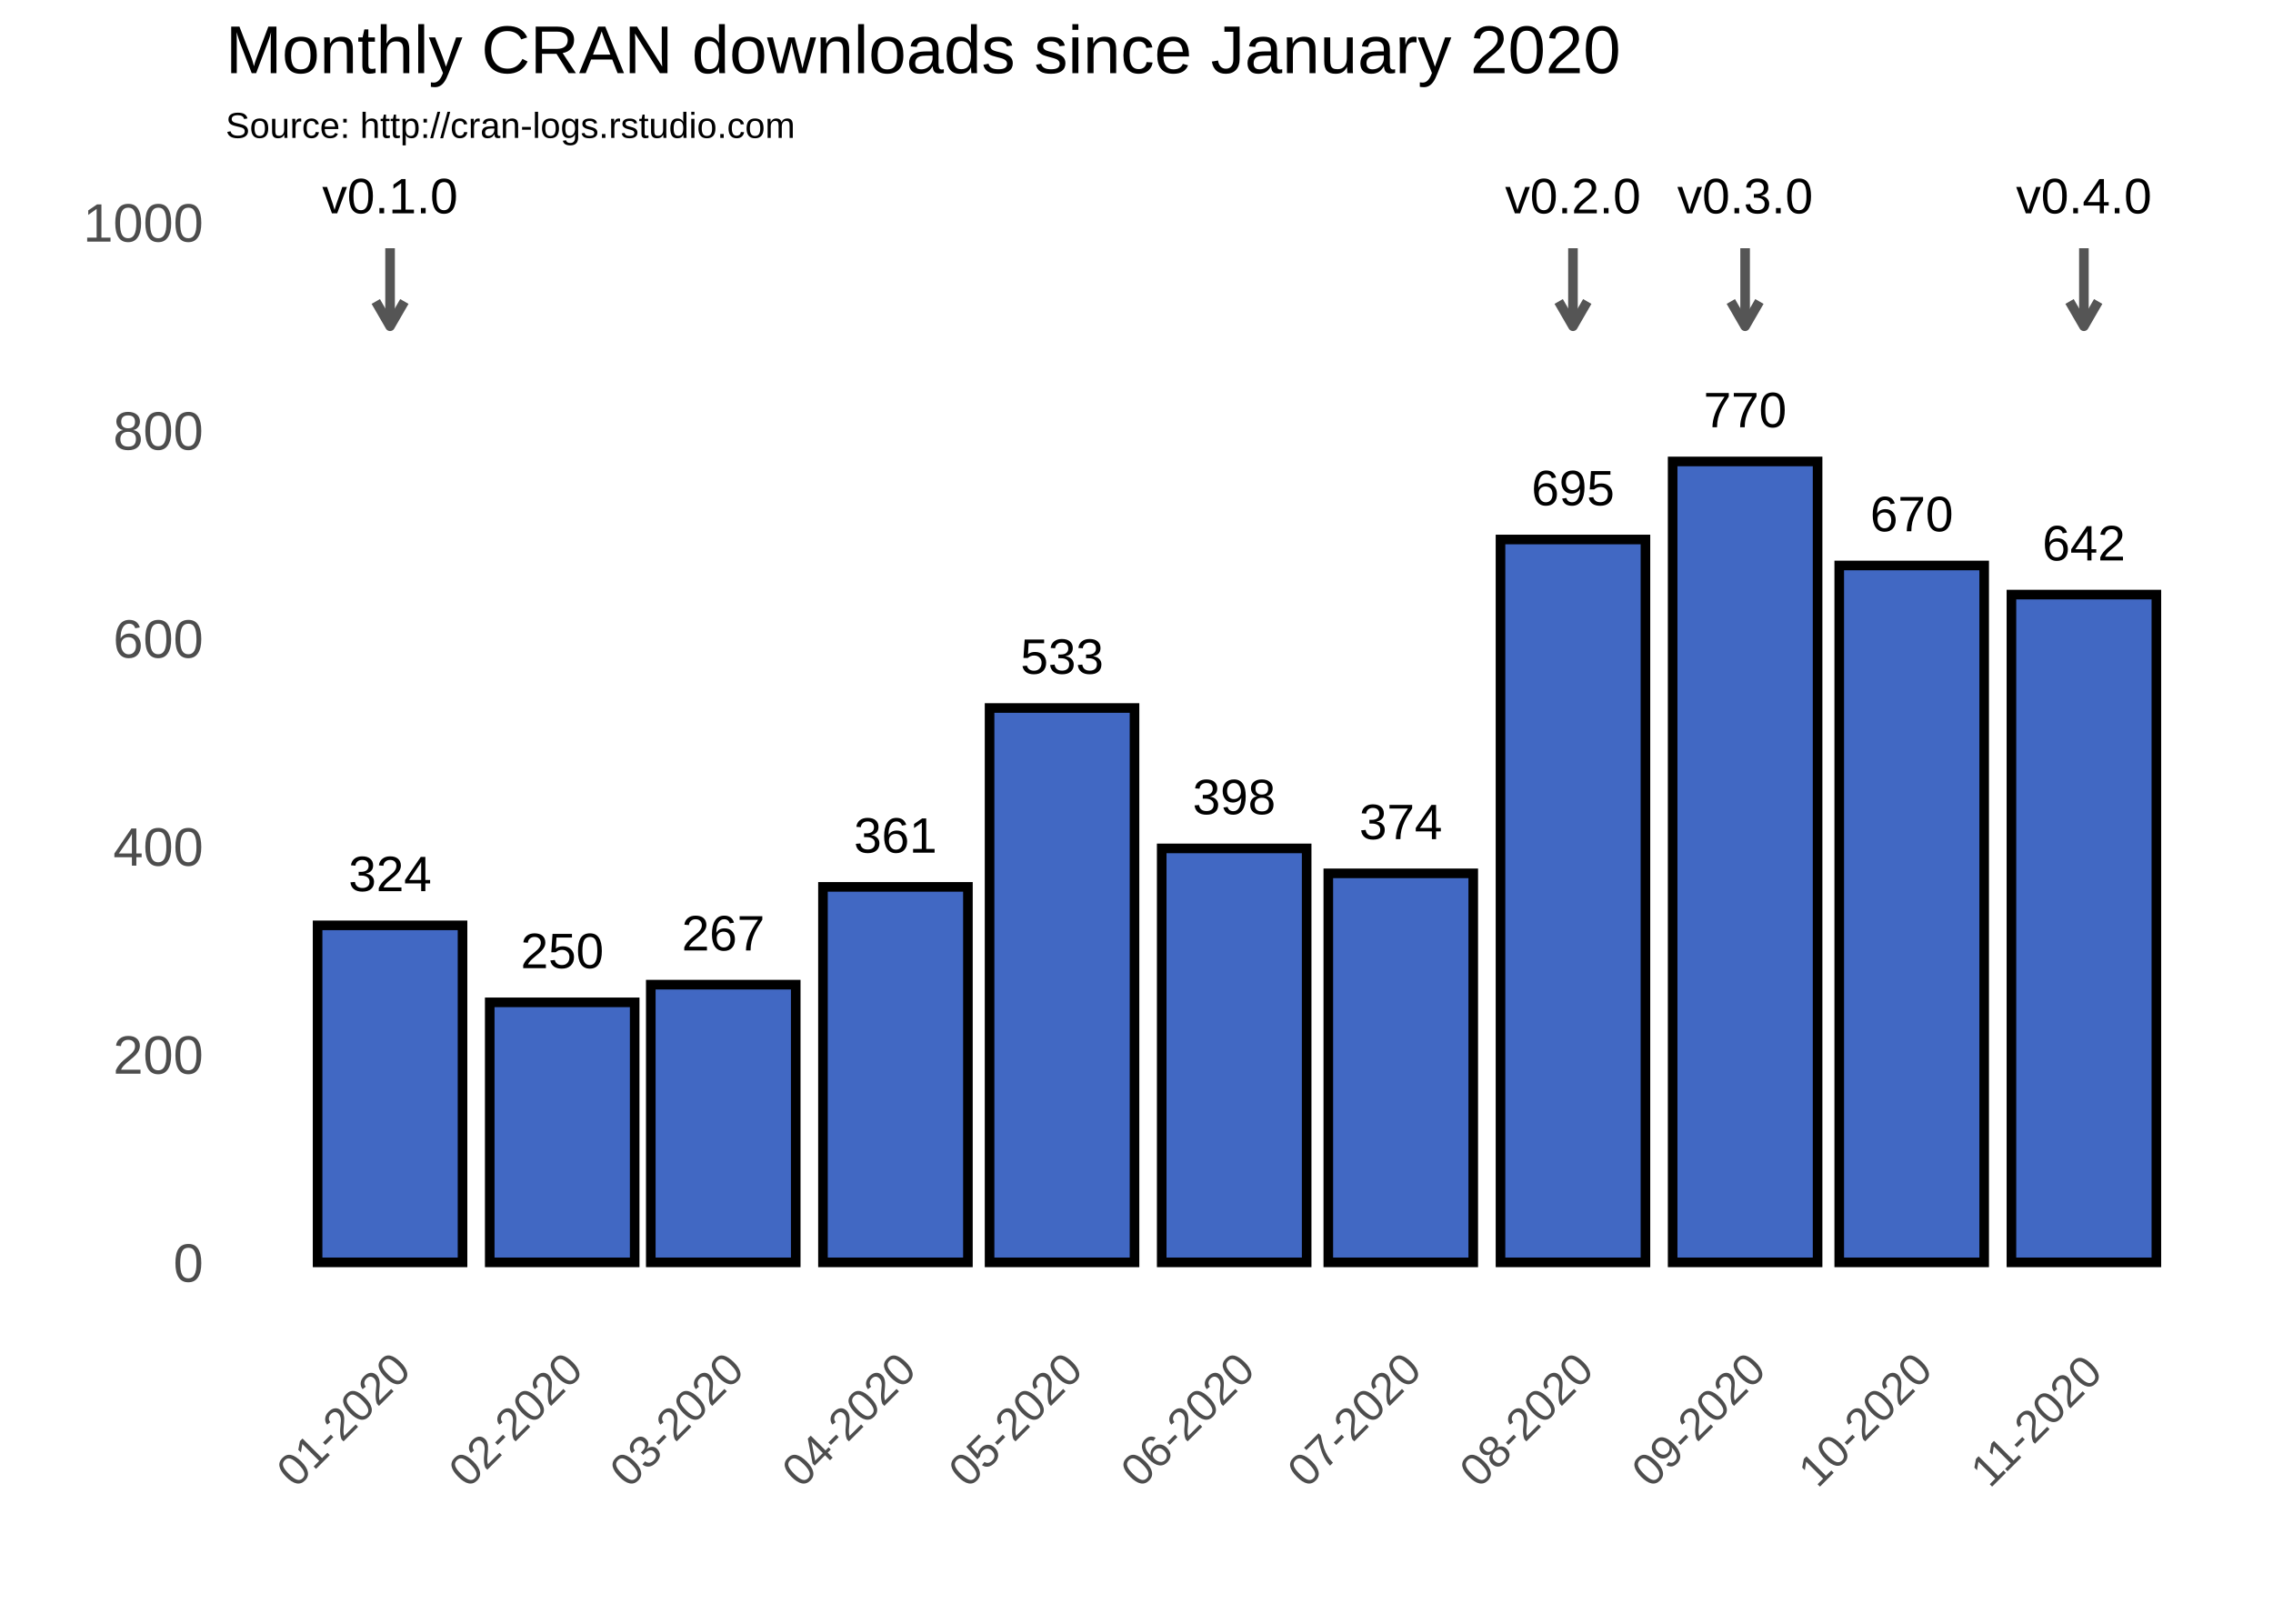
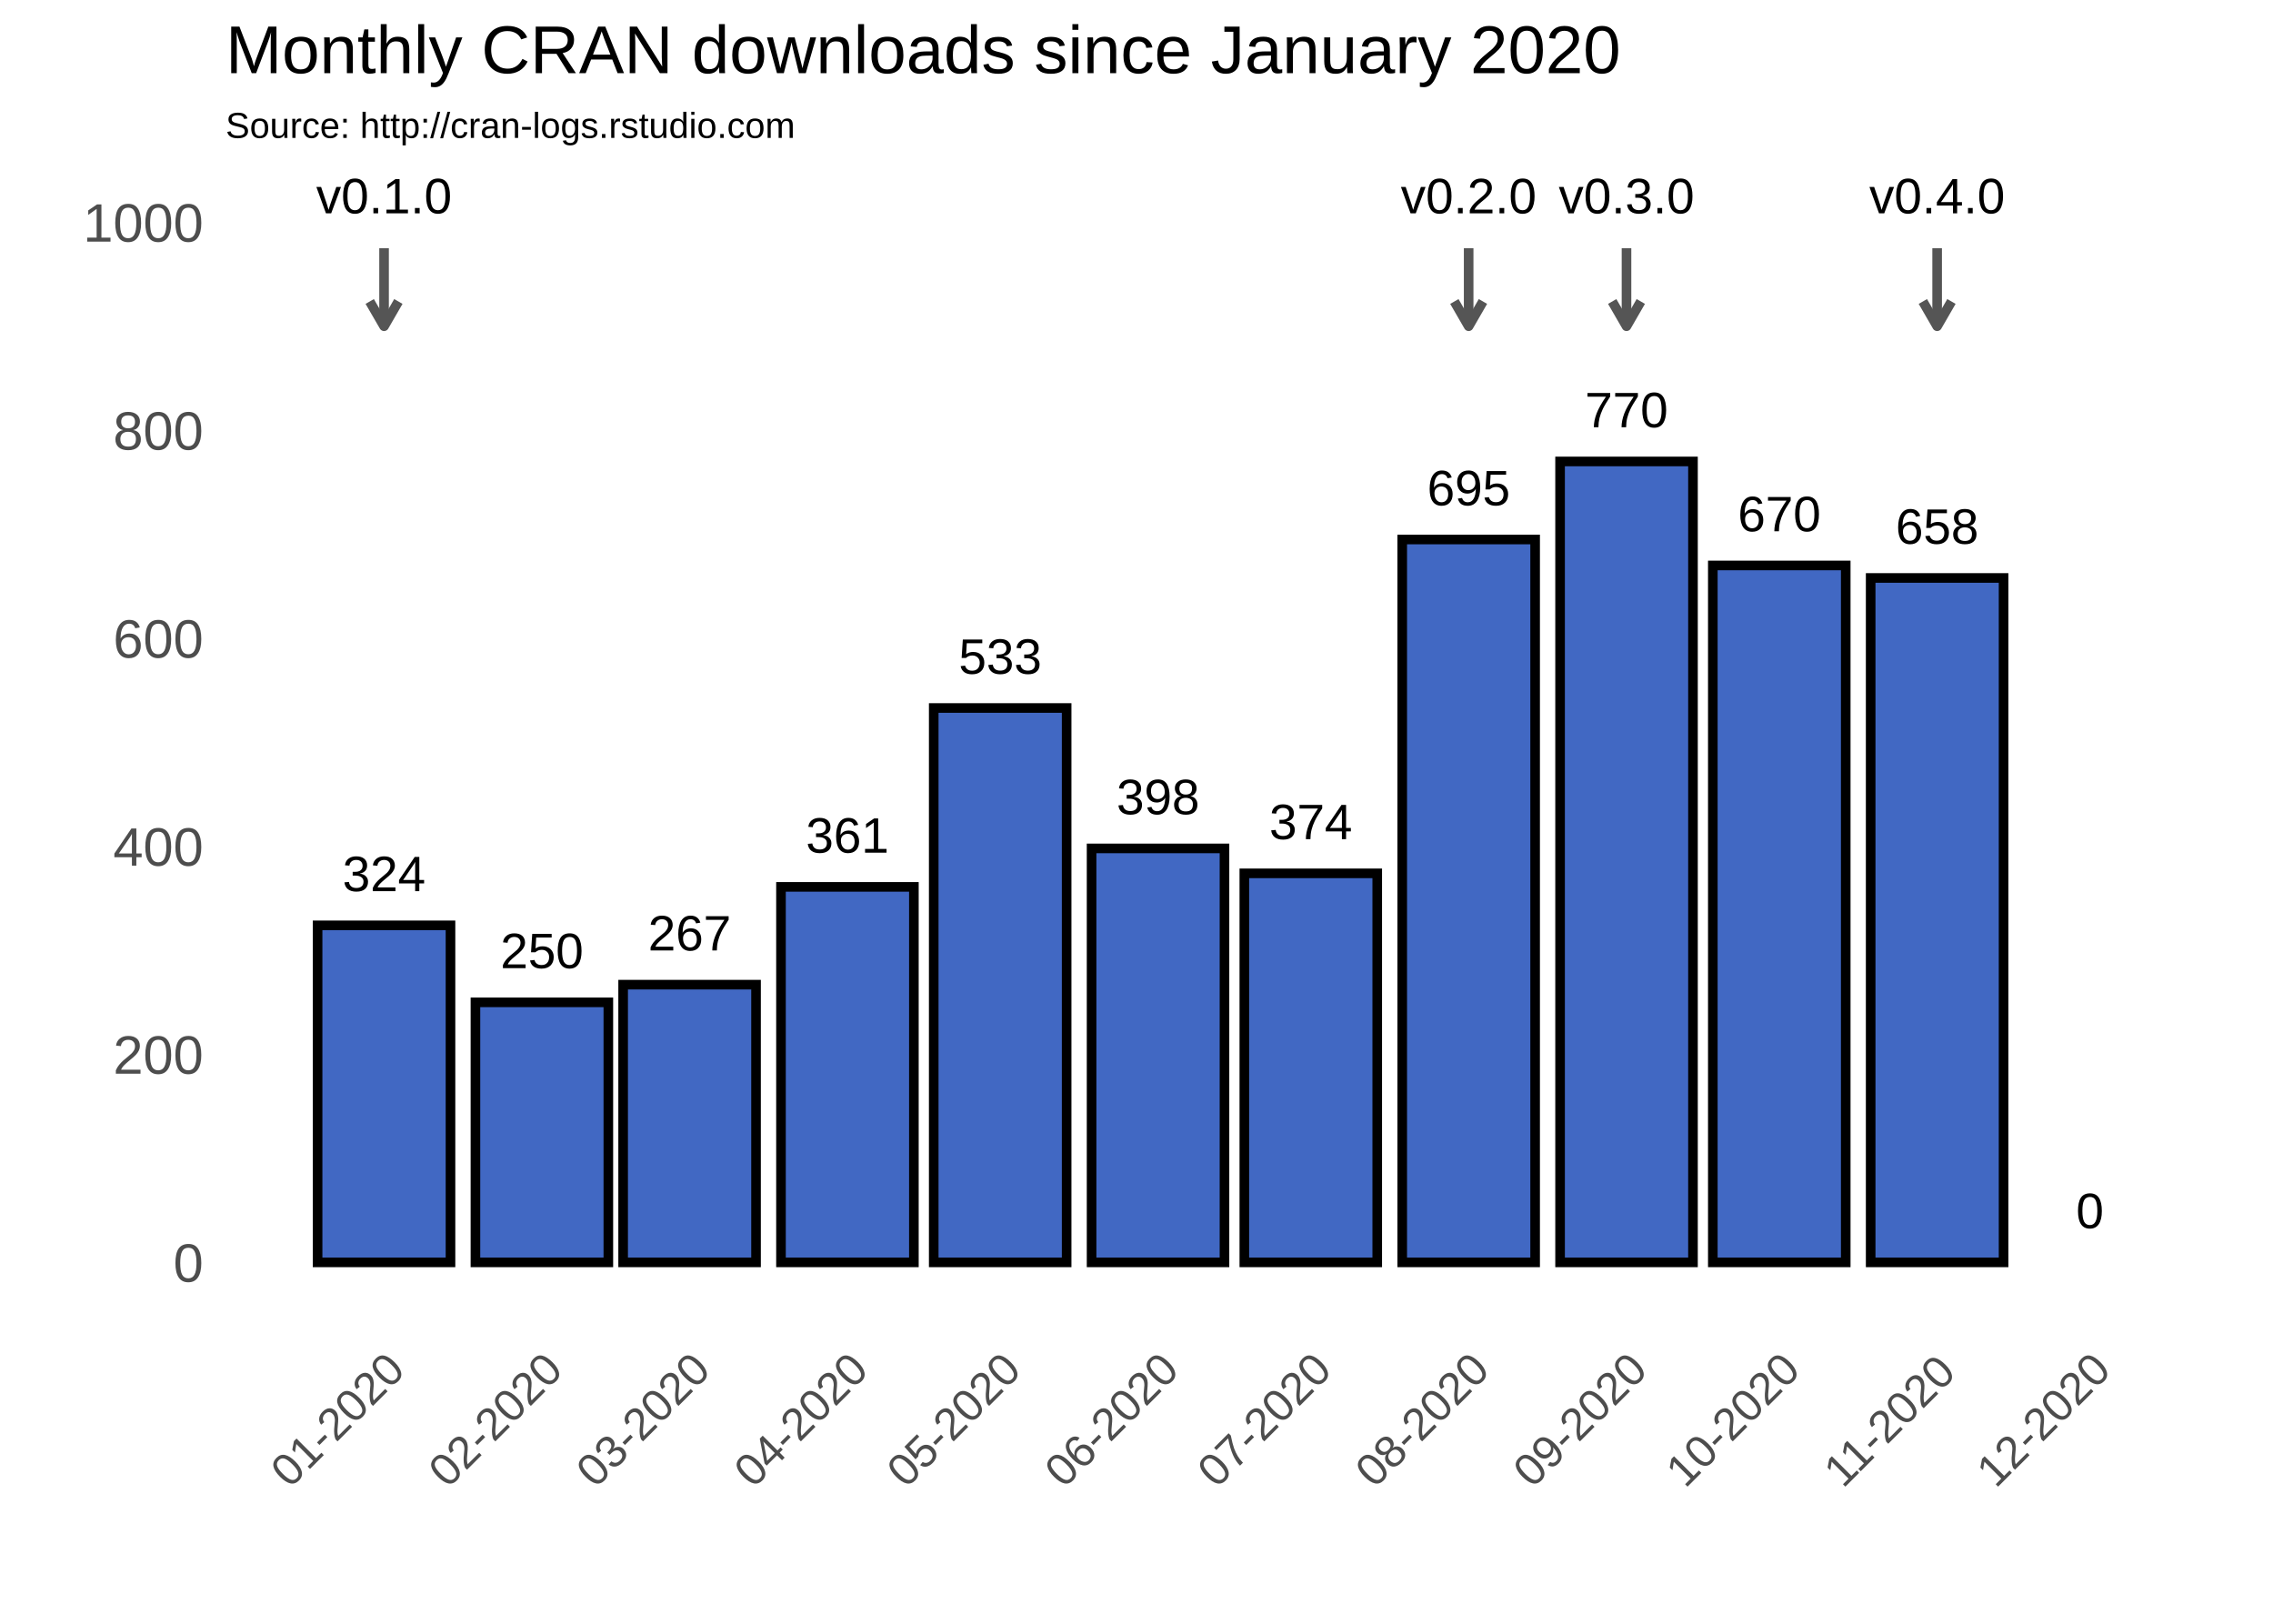
<svg xmlns="http://www.w3.org/2000/svg" viewBox="0 0 504.00 360.00">
  <defs>
    <style type="text/css">
    line, polyline, polygon, path, rect, circle {
      fill: none;
      stroke: #000000;
      stroke-linecap: round;
      stroke-linejoin: round;
      stroke-miterlimit: 10.00;
    }
  </style>
  </defs>
  <rect width="100%" height="100%" style="stroke: none; fill: #FFFFFF;" />
  <rect x="0.00" y="0" width="504.00" height="360.00" style="stroke-width: 1.07; stroke: #FFFFFF; fill: #FFFFFF;" />
  <defs>
    <clipPath id="cpNTAuMDN8NDk4LjUyfDI5MS40MXwzNy43NA==">
      <rect x="50.03" y="37.74" width="448.49" height="253.67" />
    </clipPath>
  </defs>
  <polyline points="50.03,256.82 498.52,256.82 " style="stroke-width: 0.53; stroke: #FFFFFF; stroke-linecap: butt;" clip-path="url(#cpNTAuMDN8NDk4LjUyfDI5MS40MXwzNy43NA==)" />
  <polyline points="50.03,210.70 498.52,210.70 " style="stroke-width: 0.53; stroke: #FFFFFF; stroke-linecap: butt;" clip-path="url(#cpNTAuMDN8NDk4LjUyfDI5MS40MXwzNy43NA==)" />
  <polyline points="50.03,164.58 498.52,164.58 " style="stroke-width: 0.53; stroke: #FFFFFF; stroke-linecap: butt;" clip-path="url(#cpNTAuMDN8NDk4LjUyfDI5MS40MXwzNy43NA==)" />
  <polyline points="50.03,118.45 498.52,118.45 " style="stroke-width: 0.53; stroke: #FFFFFF; stroke-linecap: butt;" clip-path="url(#cpNTAuMDN8NDk4LjUyfDI5MS40MXwzNy43NA==)" />
  <polyline points="50.03,72.33 498.52,72.33 " style="stroke-width: 0.53; stroke: #FFFFFF; stroke-linecap: butt;" clip-path="url(#cpNTAuMDN8NDk4LjUyfDI5MS40MXwzNy43NA==)" />
-   <polyline points="67.40,291.41 67.40,37.74 " style="stroke-width: 0.53; stroke: #FFFFFF; stroke-linecap: butt;" clip-path="url(#cpNTAuMDN8NDk4LjUyfDI5MS40MXwzNy43NA==)" />
-   <polyline points="105.58,291.41 105.58,37.74 " style="stroke-width: 0.53; stroke: #FFFFFF; stroke-linecap: butt;" clip-path="url(#cpNTAuMDN8NDk4LjUyfDI5MS40MXwzNy43NA==)" />
-   <polyline points="142.52,291.41 142.52,37.74 " style="stroke-width: 0.53; stroke: #FFFFFF; stroke-linecap: butt;" clip-path="url(#cpNTAuMDN8NDk4LjUyfDI5MS40MXwzNy43NA==)" />
-   <polyline points="179.46,291.41 179.46,37.74 " style="stroke-width: 0.53; stroke: #FFFFFF; stroke-linecap: butt;" clip-path="url(#cpNTAuMDN8NDk4LjUyfDI5MS40MXwzNy43NA==)" />
-   <polyline points="217.02,291.41 217.02,37.74 " style="stroke-width: 0.53; stroke: #FFFFFF; stroke-linecap: butt;" clip-path="url(#cpNTAuMDN8NDk4LjUyfDI5MS40MXwzNy43NA==)" />
-   <polyline points="254.58,291.41 254.58,37.74 " style="stroke-width: 0.53; stroke: #FFFFFF; stroke-linecap: butt;" clip-path="url(#cpNTAuMDN8NDk4LjUyfDI5MS40MXwzNy43NA==)" />
-   <polyline points="292.13,291.41 292.13,37.74 " style="stroke-width: 0.53; stroke: #FFFFFF; stroke-linecap: butt;" clip-path="url(#cpNTAuMDN8NDk4LjUyfDI5MS40MXwzNy43NA==)" />
-   <polyline points="329.69,291.41 329.69,37.74 " style="stroke-width: 0.53; stroke: #FFFFFF; stroke-linecap: butt;" clip-path="url(#cpNTAuMDN8NDk4LjUyfDI5MS40MXwzNy43NA==)" />
-   <polyline points="367.86,291.41 367.86,37.74 " style="stroke-width: 0.53; stroke: #FFFFFF; stroke-linecap: butt;" clip-path="url(#cpNTAuMDN8NDk4LjUyfDI5MS40MXwzNy43NA==)" />
-   <polyline points="405.42,291.41 405.42,37.74 " style="stroke-width: 0.53; stroke: #FFFFFF; stroke-linecap: butt;" clip-path="url(#cpNTAuMDN8NDk4LjUyfDI5MS40MXwzNy43NA==)" />
-   <polyline points="442.98,291.41 442.98,37.74 " style="stroke-width: 0.53; stroke: #FFFFFF; stroke-linecap: butt;" clip-path="url(#cpNTAuMDN8NDk4LjUyfDI5MS40MXwzNy43NA==)" />
-   <polyline points="481.15,291.41 481.15,37.74 " style="stroke-width: 0.53; stroke: #FFFFFF; stroke-linecap: butt;" clip-path="url(#cpNTAuMDN8NDk4LjUyfDI5MS40MXwzNy43NA==)" />
+   <polyline points="50.15,291.41 50.15,37.74 " style="stroke-width: 0.53; stroke: #FFFFFF; stroke-linecap: butt;" clip-path="url(#cpNTAuMDN8NDk4LjUyfDI5MS40MXwzNy43NA==)" />
+   <polyline points="67.65,291.41 67.65,37.74 " style="stroke-width: 0.53; stroke: #FFFFFF; stroke-linecap: butt;" clip-path="url(#cpNTAuMDN8NDk4LjUyfDI5MS40MXwzNy43NA==)" />
+   <polyline points="102.66,291.41 102.66,37.74 " style="stroke-width: 0.53; stroke: #FFFFFF; stroke-linecap: butt;" clip-path="url(#cpNTAuMDN8NDk4LjUyfDI5MS40MXwzNy43NA==)" />
+   <polyline points="136.53,291.41 136.53,37.74 " style="stroke-width: 0.53; stroke: #FFFFFF; stroke-linecap: butt;" clip-path="url(#cpNTAuMDN8NDk4LjUyfDI5MS40MXwzNy43NA==)" />
+   <polyline points="170.40,291.41 170.40,37.74 " style="stroke-width: 0.53; stroke: #FFFFFF; stroke-linecap: butt;" clip-path="url(#cpNTAuMDN8NDk4LjUyfDI5MS40MXwzNy43NA==)" />
+   <polyline points="204.84,291.41 204.84,37.74 " style="stroke-width: 0.53; stroke: #FFFFFF; stroke-linecap: butt;" clip-path="url(#cpNTAuMDN8NDk4LjUyfDI5MS40MXwzNy43NA==)" />
+   <polyline points="239.28,291.41 239.28,37.74 " style="stroke-width: 0.53; stroke: #FFFFFF; stroke-linecap: butt;" clip-path="url(#cpNTAuMDN8NDk4LjUyfDI5MS40MXwzNy43NA==)" />
+   <polyline points="273.71,291.41 273.71,37.74 " style="stroke-width: 0.53; stroke: #FFFFFF; stroke-linecap: butt;" clip-path="url(#cpNTAuMDN8NDk4LjUyfDI5MS40MXwzNy43NA==)" />
+   <polyline points="308.15,291.41 308.15,37.74 " style="stroke-width: 0.53; stroke: #FFFFFF; stroke-linecap: butt;" clip-path="url(#cpNTAuMDN8NDk4LjUyfDI5MS40MXwzNy43NA==)" />
+   <polyline points="343.15,291.41 343.15,37.74 " style="stroke-width: 0.53; stroke: #FFFFFF; stroke-linecap: butt;" clip-path="url(#cpNTAuMDN8NDk4LjUyfDI5MS40MXwzNy43NA==)" />
+   <polyline points="377.59,291.41 377.59,37.74 " style="stroke-width: 0.53; stroke: #FFFFFF; stroke-linecap: butt;" clip-path="url(#cpNTAuMDN8NDk4LjUyfDI5MS40MXwzNy43NA==)" />
+   <polyline points="412.03,291.41 412.03,37.74 " style="stroke-width: 0.53; stroke: #FFFFFF; stroke-linecap: butt;" clip-path="url(#cpNTAuMDN8NDk4LjUyfDI5MS40MXwzNy43NA==)" />
+   <polyline points="446.46,291.41 446.46,37.74 " style="stroke-width: 0.53; stroke: #FFFFFF; stroke-linecap: butt;" clip-path="url(#cpNTAuMDN8NDk4LjUyfDI5MS40MXwzNy43NA==)" />
+   <polyline points="480.90,291.41 480.90,37.74 " style="stroke-width: 0.53; stroke: #FFFFFF; stroke-linecap: butt;" clip-path="url(#cpNTAuMDN8NDk4LjUyfDI5MS40MXwzNy43NA==)" />
+   <polyline points="498.40,291.41 498.40,37.74 " style="stroke-width: 0.53; stroke: #FFFFFF; stroke-linecap: butt;" clip-path="url(#cpNTAuMDN8NDk4LjUyfDI5MS40MXwzNy43NA==)" />
  <polyline points="50.03,279.88 498.52,279.88 " style="stroke-width: 1.07; stroke: #FFFFFF; stroke-linecap: butt;" clip-path="url(#cpNTAuMDN8NDk4LjUyfDI5MS40MXwzNy43NA==)" />
  <polyline points="50.03,233.76 498.52,233.76 " style="stroke-width: 1.07; stroke: #FFFFFF; stroke-linecap: butt;" clip-path="url(#cpNTAuMDN8NDk4LjUyfDI5MS40MXwzNy43NA==)" />
  <polyline points="50.03,187.64 498.52,187.64 " style="stroke-width: 1.07; stroke: #FFFFFF; stroke-linecap: butt;" clip-path="url(#cpNTAuMDN8NDk4LjUyfDI5MS40MXwzNy43NA==)" />
  <polyline points="50.03,141.51 498.52,141.51 " style="stroke-width: 1.07; stroke: #FFFFFF; stroke-linecap: butt;" clip-path="url(#cpNTAuMDN8NDk4LjUyfDI5MS40MXwzNy43NA==)" />
  <polyline points="50.03,95.39 498.52,95.39 " style="stroke-width: 1.07; stroke: #FFFFFF; stroke-linecap: butt;" clip-path="url(#cpNTAuMDN8NDk4LjUyfDI5MS40MXwzNy43NA==)" />
  <polyline points="50.03,49.27 498.52,49.27 " style="stroke-width: 1.07; stroke: #FFFFFF; stroke-linecap: butt;" clip-path="url(#cpNTAuMDN8NDk4LjUyfDI5MS40MXwzNy43NA==)" />
-   <polyline points="86.49,291.41 86.49,37.74 " style="stroke-width: 1.07; stroke: #FFFFFF; stroke-linecap: butt;" clip-path="url(#cpNTAuMDN8NDk4LjUyfDI5MS40MXwzNy43NA==)" />
-   <polyline points="124.66,291.41 124.66,37.74 " style="stroke-width: 1.07; stroke: #FFFFFF; stroke-linecap: butt;" clip-path="url(#cpNTAuMDN8NDk4LjUyfDI5MS40MXwzNy43NA==)" />
-   <polyline points="160.37,291.41 160.37,37.74 " style="stroke-width: 1.07; stroke: #FFFFFF; stroke-linecap: butt;" clip-path="url(#cpNTAuMDN8NDk4LjUyfDI5MS40MXwzNy43NA==)" />
-   <polyline points="198.55,291.41 198.55,37.74 " style="stroke-width: 1.07; stroke: #FFFFFF; stroke-linecap: butt;" clip-path="url(#cpNTAuMDN8NDk4LjUyfDI5MS40MXwzNy43NA==)" />
-   <polyline points="235.49,291.41 235.49,37.74 " style="stroke-width: 1.07; stroke: #FFFFFF; stroke-linecap: butt;" clip-path="url(#cpNTAuMDN8NDk4LjUyfDI5MS40MXwzNy43NA==)" />
-   <polyline points="273.66,291.41 273.66,37.74 " style="stroke-width: 1.07; stroke: #FFFFFF; stroke-linecap: butt;" clip-path="url(#cpNTAuMDN8NDk4LjUyfDI5MS40MXwzNy43NA==)" />
-   <polyline points="310.60,291.41 310.60,37.74 " style="stroke-width: 1.07; stroke: #FFFFFF; stroke-linecap: butt;" clip-path="url(#cpNTAuMDN8NDk4LjUyfDI5MS40MXwzNy43NA==)" />
-   <polyline points="348.78,291.41 348.78,37.74 " style="stroke-width: 1.07; stroke: #FFFFFF; stroke-linecap: butt;" clip-path="url(#cpNTAuMDN8NDk4LjUyfDI5MS40MXwzNy43NA==)" />
-   <polyline points="386.95,291.41 386.95,37.74 " style="stroke-width: 1.07; stroke: #FFFFFF; stroke-linecap: butt;" clip-path="url(#cpNTAuMDN8NDk4LjUyfDI5MS40MXwzNy43NA==)" />
-   <polyline points="423.89,291.41 423.89,37.74 " style="stroke-width: 1.07; stroke: #FFFFFF; stroke-linecap: butt;" clip-path="url(#cpNTAuMDN8NDk4LjUyfDI5MS40MXwzNy43NA==)" />
-   <polyline points="462.07,291.41 462.07,37.74 " style="stroke-width: 1.07; stroke: #FFFFFF; stroke-linecap: butt;" clip-path="url(#cpNTAuMDN8NDk4LjUyfDI5MS40MXwzNy43NA==)" />
-   <rect x="70.42" y="205.16" width="32.14" height="74.72" style="stroke-width: 2.13; stroke-linecap: square; stroke-linejoin: miter; fill: #4168C3;" clip-path="url(#cpNTAuMDN8NDk4LjUyfDI5MS40MXwzNy43NA==)" />
-   <rect x="108.59" y="222.23" width="32.14" height="57.65" style="stroke-width: 2.13; stroke-linecap: square; stroke-linejoin: miter; fill: #4168C3;" clip-path="url(#cpNTAuMDN8NDk4LjUyfDI5MS40MXwzNy43NA==)" />
-   <rect x="144.30" y="218.31" width="32.14" height="61.57" style="stroke-width: 2.13; stroke-linecap: square; stroke-linejoin: miter; fill: #4168C3;" clip-path="url(#cpNTAuMDN8NDk4LjUyfDI5MS40MXwzNy43NA==)" />
-   <rect x="182.48" y="196.63" width="32.14" height="83.25" style="stroke-width: 2.13; stroke-linecap: square; stroke-linejoin: miter; fill: #4168C3;" clip-path="url(#cpNTAuMDN8NDk4LjUyfDI5MS40MXwzNy43NA==)" />
-   <rect x="219.42" y="156.97" width="32.14" height="122.91" style="stroke-width: 2.13; stroke-linecap: square; stroke-linejoin: miter; fill: #4168C3;" clip-path="url(#cpNTAuMDN8NDk4LjUyfDI5MS40MXwzNy43NA==)" />
-   <rect x="257.59" y="188.10" width="32.14" height="91.78" style="stroke-width: 2.13; stroke-linecap: square; stroke-linejoin: miter; fill: #4168C3;" clip-path="url(#cpNTAuMDN8NDk4LjUyfDI5MS40MXwzNy43NA==)" />
-   <rect x="294.53" y="193.63" width="32.14" height="86.25" style="stroke-width: 2.13; stroke-linecap: square; stroke-linejoin: miter; fill: #4168C3;" clip-path="url(#cpNTAuMDN8NDk4LjUyfDI5MS40MXwzNy43NA==)" />
-   <rect x="332.71" y="119.61" width="32.14" height="160.27" style="stroke-width: 2.13; stroke-linecap: square; stroke-linejoin: miter; fill: #4168C3;" clip-path="url(#cpNTAuMDN8NDk4LjUyfDI5MS40MXwzNy43NA==)" />
-   <rect x="370.88" y="102.31" width="32.14" height="177.57" style="stroke-width: 2.13; stroke-linecap: square; stroke-linejoin: miter; fill: #4168C3;" clip-path="url(#cpNTAuMDN8NDk4LjUyfDI5MS40MXwzNy43NA==)" />
-   <rect x="407.82" y="125.37" width="32.14" height="154.51" style="stroke-width: 2.13; stroke-linecap: square; stroke-linejoin: miter; fill: #4168C3;" clip-path="url(#cpNTAuMDN8NDk4LjUyfDI5MS40MXwzNy43NA==)" />
-   <rect x="446.00" y="131.83" width="32.14" height="148.05" style="stroke-width: 2.13; stroke-linecap: square; stroke-linejoin: miter; fill: #4168C3;" clip-path="url(#cpNTAuMDN8NDk4LjUyfDI5MS40MXwzNy43NA==)" />
+   <polyline points="85.16,291.41 85.16,37.74 " style="stroke-width: 1.07; stroke: #FFFFFF; stroke-linecap: butt;" clip-path="url(#cpNTAuMDN8NDk4LjUyfDI5MS40MXwzNy43NA==)" />
+   <polyline points="120.16,291.41 120.16,37.74 " style="stroke-width: 1.07; stroke: #FFFFFF; stroke-linecap: butt;" clip-path="url(#cpNTAuMDN8NDk4LjUyfDI5MS40MXwzNy43NA==)" />
+   <polyline points="152.90,291.41 152.90,37.74 " style="stroke-width: 1.07; stroke: #FFFFFF; stroke-linecap: butt;" clip-path="url(#cpNTAuMDN8NDk4LjUyfDI5MS40MXwzNy43NA==)" />
+   <polyline points="187.90,291.41 187.90,37.74 " style="stroke-width: 1.07; stroke: #FFFFFF; stroke-linecap: butt;" clip-path="url(#cpNTAuMDN8NDk4LjUyfDI5MS40MXwzNy43NA==)" />
+   <polyline points="221.78,291.41 221.78,37.74 " style="stroke-width: 1.07; stroke: #FFFFFF; stroke-linecap: butt;" clip-path="url(#cpNTAuMDN8NDk4LjUyfDI5MS40MXwzNy43NA==)" />
+   <polyline points="256.78,291.41 256.78,37.74 " style="stroke-width: 1.07; stroke: #FFFFFF; stroke-linecap: butt;" clip-path="url(#cpNTAuMDN8NDk4LjUyfDI5MS40MXwzNy43NA==)" />
+   <polyline points="290.65,291.41 290.65,37.74 " style="stroke-width: 1.07; stroke: #FFFFFF; stroke-linecap: butt;" clip-path="url(#cpNTAuMDN8NDk4LjUyfDI5MS40MXwzNy43NA==)" />
+   <polyline points="325.65,291.41 325.65,37.74 " style="stroke-width: 1.07; stroke: #FFFFFF; stroke-linecap: butt;" clip-path="url(#cpNTAuMDN8NDk4LjUyfDI5MS40MXwzNy43NA==)" />
+   <polyline points="360.65,291.41 360.65,37.74 " style="stroke-width: 1.07; stroke: #FFFFFF; stroke-linecap: butt;" clip-path="url(#cpNTAuMDN8NDk4LjUyfDI5MS40MXwzNy43NA==)" />
+   <polyline points="394.53,291.41 394.53,37.74 " style="stroke-width: 1.07; stroke: #FFFFFF; stroke-linecap: butt;" clip-path="url(#cpNTAuMDN8NDk4LjUyfDI5MS40MXwzNy43NA==)" />
+   <polyline points="429.53,291.41 429.53,37.74 " style="stroke-width: 1.07; stroke: #FFFFFF; stroke-linecap: butt;" clip-path="url(#cpNTAuMDN8NDk4LjUyfDI5MS40MXwzNy43NA==)" />
+   <polyline points="463.40,291.41 463.40,37.74 " style="stroke-width: 1.07; stroke: #FFFFFF; stroke-linecap: butt;" clip-path="url(#cpNTAuMDN8NDk4LjUyfDI5MS40MXwzNy43NA==)" />
+   <rect x="70.42" y="205.16" width="29.47" height="74.72" style="stroke-width: 2.13; stroke-linecap: square; stroke-linejoin: miter; fill: #4168C3;" clip-path="url(#cpNTAuMDN8NDk4LjUyfDI5MS40MXwzNy43NA==)" />
+   <rect x="105.42" y="222.23" width="29.47" height="57.65" style="stroke-width: 2.13; stroke-linecap: square; stroke-linejoin: miter; fill: #4168C3;" clip-path="url(#cpNTAuMDN8NDk4LjUyfDI5MS40MXwzNy43NA==)" />
+   <rect x="138.17" y="218.31" width="29.47" height="61.57" style="stroke-width: 2.13; stroke-linecap: square; stroke-linejoin: miter; fill: #4168C3;" clip-path="url(#cpNTAuMDN8NDk4LjUyfDI5MS40MXwzNy43NA==)" />
+   <rect x="173.17" y="196.63" width="29.47" height="83.25" style="stroke-width: 2.13; stroke-linecap: square; stroke-linejoin: miter; fill: #4168C3;" clip-path="url(#cpNTAuMDN8NDk4LjUyfDI5MS40MXwzNy43NA==)" />
+   <rect x="207.04" y="156.97" width="29.47" height="122.91" style="stroke-width: 2.13; stroke-linecap: square; stroke-linejoin: miter; fill: #4168C3;" clip-path="url(#cpNTAuMDN8NDk4LjUyfDI5MS40MXwzNy43NA==)" />
+   <rect x="242.04" y="188.10" width="29.47" height="91.78" style="stroke-width: 2.13; stroke-linecap: square; stroke-linejoin: miter; fill: #4168C3;" clip-path="url(#cpNTAuMDN8NDk4LjUyfDI5MS40MXwzNy43NA==)" />
+   <rect x="275.91" y="193.63" width="29.47" height="86.25" style="stroke-width: 2.13; stroke-linecap: square; stroke-linejoin: miter; fill: #4168C3;" clip-path="url(#cpNTAuMDN8NDk4LjUyfDI5MS40MXwzNy43NA==)" />
+   <rect x="310.92" y="119.61" width="29.47" height="160.27" style="stroke-width: 2.13; stroke-linecap: square; stroke-linejoin: miter; fill: #4168C3;" clip-path="url(#cpNTAuMDN8NDk4LjUyfDI5MS40MXwzNy43NA==)" />
+   <rect x="345.92" y="102.31" width="29.47" height="177.57" style="stroke-width: 2.13; stroke-linecap: square; stroke-linejoin: miter; fill: #4168C3;" clip-path="url(#cpNTAuMDN8NDk4LjUyfDI5MS40MXwzNy43NA==)" />
+   <rect x="379.79" y="125.37" width="29.47" height="154.51" style="stroke-width: 2.13; stroke-linecap: square; stroke-linejoin: miter; fill: #4168C3;" clip-path="url(#cpNTAuMDN8NDk4LjUyfDI5MS40MXwzNy43NA==)" />
+   <rect x="414.79" y="128.14" width="29.47" height="151.74" style="stroke-width: 2.13; stroke-linecap: square; stroke-linejoin: miter; fill: #4168C3;" clip-path="url(#cpNTAuMDN8NDk4LjUyfDI5MS40MXwzNy43NA==)" />
+   <rect x="448.67" y="279.88" width="29.47" height="0.00" style="stroke-width: 2.13; stroke-linecap: square; stroke-linejoin: miter; fill: #4168C3;" clip-path="url(#cpNTAuMDN8NDk4LjUyfDI5MS40MXwzNy43NA==)" />
  <g clip-path="url(#cpNTAuMDN8NDk4LjUyfDI5MS40MXwzNy43NA==)">
-     <text x="77.28" y="197.58" style="font-size: 11.04px; font-family: Arial;" textLength="18.42px" lengthAdjust="spacingAndGlyphs">324</text>
+     <text x="75.95" y="197.58" style="font-size: 11.04px; font-family: Arial;" textLength="18.42px" lengthAdjust="spacingAndGlyphs">324</text>
  </g>
  <g clip-path="url(#cpNTAuMDN8NDk4LjUyfDI5MS40MXwzNy43NA==)">
-     <text x="115.45" y="214.65" style="font-size: 11.04px; font-family: Arial;" textLength="18.42px" lengthAdjust="spacingAndGlyphs">250</text>
+     <text x="110.95" y="214.65" style="font-size: 11.04px; font-family: Arial;" textLength="18.42px" lengthAdjust="spacingAndGlyphs">250</text>
  </g>
  <g clip-path="url(#cpNTAuMDN8NDk4LjUyfDI5MS40MXwzNy43NA==)">
-     <text x="151.16" y="210.73" style="font-size: 11.04px; font-family: Arial;" textLength="18.42px" lengthAdjust="spacingAndGlyphs">267</text>
+     <text x="143.69" y="210.73" style="font-size: 11.04px; font-family: Arial;" textLength="18.42px" lengthAdjust="spacingAndGlyphs">267</text>
  </g>
  <g clip-path="url(#cpNTAuMDN8NDk4LjUyfDI5MS40MXwzNy43NA==)">
-     <text x="189.34" y="189.05" style="font-size: 11.04px; font-family: Arial;" textLength="18.42px" lengthAdjust="spacingAndGlyphs">361</text>
+     <text x="178.69" y="189.05" style="font-size: 11.04px; font-family: Arial;" textLength="18.42px" lengthAdjust="spacingAndGlyphs">361</text>
  </g>
  <g clip-path="url(#cpNTAuMDN8NDk4LjUyfDI5MS40MXwzNy43NA==)">
-     <text x="226.28" y="149.39" style="font-size: 11.04px; font-family: Arial;" textLength="18.42px" lengthAdjust="spacingAndGlyphs">533</text>
+     <text x="212.57" y="149.39" style="font-size: 11.04px; font-family: Arial;" textLength="18.42px" lengthAdjust="spacingAndGlyphs">533</text>
  </g>
  <g clip-path="url(#cpNTAuMDN8NDk4LjUyfDI5MS40MXwzNy43NA==)">
-     <text x="264.45" y="180.52" style="font-size: 11.04px; font-family: Arial;" textLength="18.42px" lengthAdjust="spacingAndGlyphs">398</text>
+     <text x="247.57" y="180.52" style="font-size: 11.04px; font-family: Arial;" textLength="18.42px" lengthAdjust="spacingAndGlyphs">398</text>
  </g>
  <g clip-path="url(#cpNTAuMDN8NDk4LjUyfDI5MS40MXwzNy43NA==)">
-     <text x="301.39" y="186.05" style="font-size: 11.04px; font-family: Arial;" textLength="18.42px" lengthAdjust="spacingAndGlyphs">374</text>
+     <text x="281.44" y="186.05" style="font-size: 11.04px; font-family: Arial;" textLength="18.42px" lengthAdjust="spacingAndGlyphs">374</text>
  </g>
  <g clip-path="url(#cpNTAuMDN8NDk4LjUyfDI5MS40MXwzNy43NA==)">
-     <text x="339.57" y="112.03" style="font-size: 11.04px; font-family: Arial;" textLength="18.42px" lengthAdjust="spacingAndGlyphs">695</text>
+     <text x="316.44" y="112.03" style="font-size: 11.04px; font-family: Arial;" textLength="18.42px" lengthAdjust="spacingAndGlyphs">695</text>
  </g>
  <g clip-path="url(#cpNTAuMDN8NDk4LjUyfDI5MS40MXwzNy43NA==)">
-     <text x="377.74" y="94.73" style="font-size: 11.04px; font-family: Arial;" textLength="18.42px" lengthAdjust="spacingAndGlyphs">770</text>
+     <text x="351.44" y="94.73" style="font-size: 11.04px; font-family: Arial;" textLength="18.42px" lengthAdjust="spacingAndGlyphs">770</text>
  </g>
  <g clip-path="url(#cpNTAuMDN8NDk4LjUyfDI5MS40MXwzNy43NA==)">
-     <text x="414.68" y="117.79" style="font-size: 11.04px; font-family: Arial;" textLength="18.42px" lengthAdjust="spacingAndGlyphs">670</text>
+     <text x="385.32" y="117.79" style="font-size: 11.04px; font-family: Arial;" textLength="18.42px" lengthAdjust="spacingAndGlyphs">670</text>
  </g>
  <g clip-path="url(#cpNTAuMDN8NDk4LjUyfDI5MS40MXwzNy43NA==)">
-     <text x="452.86" y="124.25" style="font-size: 11.04px; font-family: Arial;" textLength="18.42px" lengthAdjust="spacingAndGlyphs">642</text>
-   </g>
-   <line x1="86.49" y1="55.04" x2="86.49" y2="72.33" style="stroke-width: 2.13; stroke: #555555; stroke-linecap: butt;" clip-path="url(#cpNTAuMDN8NDk4LjUyfDI5MS40MXwzNy43NA==)" />
-   <polyline points="83.32,66.84 86.49,72.33 89.66,66.84 " style="stroke-width: 2.13; stroke: #555555; stroke-linecap: butt;" clip-path="url(#cpNTAuMDN8NDk4LjUyfDI5MS40MXwzNy43NA==)" />
-   <line x1="348.78" y1="55.04" x2="348.78" y2="72.33" style="stroke-width: 2.13; stroke: #555555; stroke-linecap: butt;" clip-path="url(#cpNTAuMDN8NDk4LjUyfDI5MS40MXwzNy43NA==)" />
-   <polyline points="345.61,66.84 348.78,72.33 351.95,66.84 " style="stroke-width: 2.13; stroke: #555555; stroke-linecap: butt;" clip-path="url(#cpNTAuMDN8NDk4LjUyfDI5MS40MXwzNy43NA==)" />
-   <line x1="386.95" y1="55.04" x2="386.95" y2="72.33" style="stroke-width: 2.13; stroke: #555555; stroke-linecap: butt;" clip-path="url(#cpNTAuMDN8NDk4LjUyfDI5MS40MXwzNy43NA==)" />
-   <polyline points="383.78,66.84 386.95,72.33 390.12,66.84 " style="stroke-width: 2.13; stroke: #555555; stroke-linecap: butt;" clip-path="url(#cpNTAuMDN8NDk4LjUyfDI5MS40MXwzNy43NA==)" />
-   <line x1="462.07" y1="55.04" x2="462.07" y2="72.33" style="stroke-width: 2.13; stroke: #555555; stroke-linecap: butt;" clip-path="url(#cpNTAuMDN8NDk4LjUyfDI5MS40MXwzNy43NA==)" />
-   <polyline points="458.89,66.84 462.07,72.33 465.24,66.84 " style="stroke-width: 2.13; stroke: #555555; stroke-linecap: butt;" clip-path="url(#cpNTAuMDN8NDk4LjUyfDI5MS40MXwzNy43NA==)" />
-   <g clip-path="url(#cpNTAuMDN8NDk4LjUyfDI5MS40MXwzNy43NA==)">
-     <text x="71.45" y="47.30" style="font-size: 11.04px; font-family: Arial;" textLength="30.07px" lengthAdjust="spacingAndGlyphs">v0.1.0</text>
+     <text x="420.32" y="120.56" style="font-size: 11.04px; font-family: Arial;" textLength="18.42px" lengthAdjust="spacingAndGlyphs">658</text>
  </g>
  <g clip-path="url(#cpNTAuMDN8NDk4LjUyfDI5MS40MXwzNy43NA==)">
-     <text x="333.74" y="47.30" style="font-size: 11.04px; font-family: Arial;" textLength="30.07px" lengthAdjust="spacingAndGlyphs">v0.2.0</text>
+     <text x="460.33" y="272.30" style="font-size: 11.04px; font-family: Arial;" textLength="6.14px" lengthAdjust="spacingAndGlyphs">0</text>
+   </g>
+   <line x1="85.16" y1="55.04" x2="85.16" y2="72.33" style="stroke-width: 2.13; stroke: #555555; stroke-linecap: butt;" clip-path="url(#cpNTAuMDN8NDk4LjUyfDI5MS40MXwzNy43NA==)" />
+   <polyline points="81.98,66.84 85.16,72.33 88.33,66.84 " style="stroke-width: 2.13; stroke: #555555; stroke-linecap: butt;" clip-path="url(#cpNTAuMDN8NDk4LjUyfDI5MS40MXwzNy43NA==)" />
+   <line x1="325.65" y1="55.04" x2="325.65" y2="72.33" style="stroke-width: 2.13; stroke: #555555; stroke-linecap: butt;" clip-path="url(#cpNTAuMDN8NDk4LjUyfDI5MS40MXwzNy43NA==)" />
+   <polyline points="322.48,66.84 325.65,72.33 328.82,66.84 " style="stroke-width: 2.13; stroke: #555555; stroke-linecap: butt;" clip-path="url(#cpNTAuMDN8NDk4LjUyfDI5MS40MXwzNy43NA==)" />
+   <line x1="360.65" y1="55.04" x2="360.65" y2="72.33" style="stroke-width: 2.13; stroke: #555555; stroke-linecap: butt;" clip-path="url(#cpNTAuMDN8NDk4LjUyfDI5MS40MXwzNy43NA==)" />
+   <polyline points="357.48,66.84 360.65,72.33 363.82,66.84 " style="stroke-width: 2.13; stroke: #555555; stroke-linecap: butt;" clip-path="url(#cpNTAuMDN8NDk4LjUyfDI5MS40MXwzNy43NA==)" />
+   <line x1="429.53" y1="55.04" x2="429.53" y2="72.33" style="stroke-width: 2.13; stroke: #555555; stroke-linecap: butt;" clip-path="url(#cpNTAuMDN8NDk4LjUyfDI5MS40MXwzNy43NA==)" />
+   <polyline points="426.36,66.84 429.53,72.33 432.70,66.84 " style="stroke-width: 2.13; stroke: #555555; stroke-linecap: butt;" clip-path="url(#cpNTAuMDN8NDk4LjUyfDI5MS40MXwzNy43NA==)" />
+   <g clip-path="url(#cpNTAuMDN8NDk4LjUyfDI5MS40MXwzNy43NA==)">
+     <text x="70.12" y="47.30" style="font-size: 11.04px; font-family: Arial;" textLength="30.07px" lengthAdjust="spacingAndGlyphs">v0.1.0</text>
  </g>
  <g clip-path="url(#cpNTAuMDN8NDk4LjUyfDI5MS40MXwzNy43NA==)">
-     <text x="371.91" y="47.30" style="font-size: 11.04px; font-family: Arial;" textLength="30.07px" lengthAdjust="spacingAndGlyphs">v0.3.0</text>
+     <text x="310.61" y="47.30" style="font-size: 11.04px; font-family: Arial;" textLength="30.07px" lengthAdjust="spacingAndGlyphs">v0.2.0</text>
  </g>
  <g clip-path="url(#cpNTAuMDN8NDk4LjUyfDI5MS40MXwzNy43NA==)">
-     <text x="447.03" y="47.30" style="font-size: 11.04px; font-family: Arial;" textLength="30.07px" lengthAdjust="spacingAndGlyphs">v0.4.0</text>
+     <text x="345.62" y="47.30" style="font-size: 11.04px; font-family: Arial;" textLength="30.07px" lengthAdjust="spacingAndGlyphs">v0.3.0</text>
+   </g>
+   <g clip-path="url(#cpNTAuMDN8NDk4LjUyfDI5MS40MXwzNy43NA==)">
+     <text x="414.49" y="47.30" style="font-size: 11.04px; font-family: Arial;" textLength="30.07px" lengthAdjust="spacingAndGlyphs">v0.4.0</text>
  </g>
  <defs>
    <clipPath id="cpMC4wMHw1MDQuMDB8MzYwLjAwfDAuMDA=">
      <rect x="0.00" y="0.00" width="504.00" height="360.00" />
    </clipPath>
  </defs>
  <g clip-path="url(#cpMC4wMHw1MDQuMDB8MzYwLjAwfDAuMDA=)">
    <text x="38.43" y="284.17" style="font-size: 12.00px; fill: #4D4D4D; font-family: Arial;" textLength="6.67px" lengthAdjust="spacingAndGlyphs">0</text>
  </g>
  <g clip-path="url(#cpMC4wMHw1MDQuMDB8MzYwLjAwfDAuMDA=)">
    <text x="25.08" y="238.05" style="font-size: 12.00px; fill: #4D4D4D; font-family: Arial;" textLength="20.02px" lengthAdjust="spacingAndGlyphs">200</text>
  </g>
  <g clip-path="url(#cpMC4wMHw1MDQuMDB8MzYwLjAwfDAuMDA=)">
    <text x="25.08" y="191.93" style="font-size: 12.00px; fill: #4D4D4D; font-family: Arial;" textLength="20.02px" lengthAdjust="spacingAndGlyphs">400</text>
  </g>
  <g clip-path="url(#cpMC4wMHw1MDQuMDB8MzYwLjAwfDAuMDA=)">
    <text x="25.08" y="145.81" style="font-size: 12.00px; fill: #4D4D4D; font-family: Arial;" textLength="20.02px" lengthAdjust="spacingAndGlyphs">600</text>
  </g>
  <g clip-path="url(#cpMC4wMHw1MDQuMDB8MzYwLjAwfDAuMDA=)">
    <text x="25.08" y="99.69" style="font-size: 12.00px; fill: #4D4D4D; font-family: Arial;" textLength="20.02px" lengthAdjust="spacingAndGlyphs">800</text>
  </g>
  <g clip-path="url(#cpMC4wMHw1MDQuMDB8MzYwLjAwfDAuMDA=)">
    <text x="18.41" y="53.57" style="font-size: 12.00px; fill: #4D4D4D; font-family: Arial;" textLength="26.70px" lengthAdjust="spacingAndGlyphs">1000</text>
  </g>
  <g clip-path="url(#cpMC4wMHw1MDQuMDB8MzYwLjAwfDAuMDA=)">
-     <text transform="translate(65.60,330.14) rotate(-45)" style="font-size: 10.00px; fill: #4D4D4D; font-family: Arial;" textLength="36.70px" lengthAdjust="spacingAndGlyphs">01-2020</text>
+     <text transform="translate(64.27,330.14) rotate(-45)" style="font-size: 10.00px; fill: #4D4D4D; font-family: Arial;" textLength="36.70px" lengthAdjust="spacingAndGlyphs">01-2020</text>
  </g>
  <g clip-path="url(#cpMC4wMHw1MDQuMDB8MzYwLjAwfDAuMDA=)">
-     <text transform="translate(103.77,330.14) rotate(-45)" style="font-size: 10.00px; fill: #4D4D4D; font-family: Arial;" textLength="36.70px" lengthAdjust="spacingAndGlyphs">02-2020</text>
+     <text transform="translate(99.27,330.14) rotate(-45)" style="font-size: 10.00px; fill: #4D4D4D; font-family: Arial;" textLength="36.70px" lengthAdjust="spacingAndGlyphs">02-2020</text>
  </g>
  <g clip-path="url(#cpMC4wMHw1MDQuMDB8MzYwLjAwfDAuMDA=)">
-     <text transform="translate(139.49,330.14) rotate(-45)" style="font-size: 10.00px; fill: #4D4D4D; font-family: Arial;" textLength="36.70px" lengthAdjust="spacingAndGlyphs">03-2020</text>
+     <text transform="translate(132.01,330.14) rotate(-45)" style="font-size: 10.00px; fill: #4D4D4D; font-family: Arial;" textLength="36.70px" lengthAdjust="spacingAndGlyphs">03-2020</text>
  </g>
  <g clip-path="url(#cpMC4wMHw1MDQuMDB8MzYwLjAwfDAuMDA=)">
-     <text transform="translate(177.66,330.14) rotate(-45)" style="font-size: 10.00px; fill: #4D4D4D; font-family: Arial;" textLength="36.70px" lengthAdjust="spacingAndGlyphs">04-2020</text>
+     <text transform="translate(167.01,330.14) rotate(-45)" style="font-size: 10.00px; fill: #4D4D4D; font-family: Arial;" textLength="36.70px" lengthAdjust="spacingAndGlyphs">04-2020</text>
  </g>
  <g clip-path="url(#cpMC4wMHw1MDQuMDB8MzYwLjAwfDAuMDA=)">
-     <text transform="translate(214.60,330.14) rotate(-45)" style="font-size: 10.00px; fill: #4D4D4D; font-family: Arial;" textLength="36.70px" lengthAdjust="spacingAndGlyphs">05-2020</text>
+     <text transform="translate(200.89,330.14) rotate(-45)" style="font-size: 10.00px; fill: #4D4D4D; font-family: Arial;" textLength="36.70px" lengthAdjust="spacingAndGlyphs">05-2020</text>
  </g>
  <g clip-path="url(#cpMC4wMHw1MDQuMDB8MzYwLjAwfDAuMDA=)">
-     <text transform="translate(252.77,330.14) rotate(-45)" style="font-size: 10.00px; fill: #4D4D4D; font-family: Arial;" textLength="36.70px" lengthAdjust="spacingAndGlyphs">06-2020</text>
+     <text transform="translate(235.89,330.14) rotate(-45)" style="font-size: 10.00px; fill: #4D4D4D; font-family: Arial;" textLength="36.70px" lengthAdjust="spacingAndGlyphs">06-2020</text>
  </g>
  <g clip-path="url(#cpMC4wMHw1MDQuMDB8MzYwLjAwfDAuMDA=)">
-     <text transform="translate(289.72,330.14) rotate(-45)" style="font-size: 10.00px; fill: #4D4D4D; font-family: Arial;" textLength="36.70px" lengthAdjust="spacingAndGlyphs">07-2020</text>
+     <text transform="translate(269.76,330.14) rotate(-45)" style="font-size: 10.00px; fill: #4D4D4D; font-family: Arial;" textLength="36.70px" lengthAdjust="spacingAndGlyphs">07-2020</text>
  </g>
  <g clip-path="url(#cpMC4wMHw1MDQuMDB8MzYwLjAwfDAuMDA=)">
-     <text transform="translate(327.89,330.14) rotate(-45)" style="font-size: 10.00px; fill: #4D4D4D; font-family: Arial;" textLength="36.70px" lengthAdjust="spacingAndGlyphs">08-2020</text>
+     <text transform="translate(304.76,330.14) rotate(-45)" style="font-size: 10.00px; fill: #4D4D4D; font-family: Arial;" textLength="36.70px" lengthAdjust="spacingAndGlyphs">08-2020</text>
  </g>
  <g clip-path="url(#cpMC4wMHw1MDQuMDB8MzYwLjAwfDAuMDA=)">
-     <text transform="translate(366.06,330.14) rotate(-45)" style="font-size: 10.00px; fill: #4D4D4D; font-family: Arial;" textLength="36.70px" lengthAdjust="spacingAndGlyphs">09-2020</text>
+     <text transform="translate(339.76,330.14) rotate(-45)" style="font-size: 10.00px; fill: #4D4D4D; font-family: Arial;" textLength="36.70px" lengthAdjust="spacingAndGlyphs">09-2020</text>
  </g>
  <g clip-path="url(#cpMC4wMHw1MDQuMDB8MzYwLjAwfDAuMDA=)">
-     <text transform="translate(403.00,330.14) rotate(-45)" style="font-size: 10.00px; fill: #4D4D4D; font-family: Arial;" textLength="36.70px" lengthAdjust="spacingAndGlyphs">10-2020</text>
+     <text transform="translate(373.64,330.14) rotate(-45)" style="font-size: 10.00px; fill: #4D4D4D; font-family: Arial;" textLength="36.70px" lengthAdjust="spacingAndGlyphs">10-2020</text>
  </g>
  <g clip-path="url(#cpMC4wMHw1MDQuMDB8MzYwLjAwfDAuMDA=)">
-     <text transform="translate(441.18,330.14) rotate(-45)" style="font-size: 10.00px; fill: #4D4D4D; font-family: Arial;" textLength="36.70px" lengthAdjust="spacingAndGlyphs">11-2020</text>
+     <text transform="translate(408.64,330.14) rotate(-45)" style="font-size: 10.00px; fill: #4D4D4D; font-family: Arial;" textLength="36.70px" lengthAdjust="spacingAndGlyphs">11-2020</text>
+   </g>
+   <g clip-path="url(#cpMC4wMHw1MDQuMDB8MzYwLjAwfDAuMDA=)">
+     <text transform="translate(442.51,330.14) rotate(-45)" style="font-size: 10.00px; fill: #4D4D4D; font-family: Arial;" textLength="36.70px" lengthAdjust="spacingAndGlyphs">12-2020</text>
  </g>
  <g clip-path="url(#cpMC4wMHw1MDQuMDB8MzYwLjAwfDAuMDA=)">
    <text x="50.03" y="30.58" style="font-size: 8.00px; font-family: Arial;" textLength="126.28px" lengthAdjust="spacingAndGlyphs">Source: http://cran-logs.rstudio.com</text>
  </g>
  <g clip-path="url(#cpMC4wMHw1MDQuMDB8MzYwLjAwfDAuMDA=)">
    <text x="50.03" y="16.22" style="font-size: 15.00px; font-family: Arial;" textLength="309.33px" lengthAdjust="spacingAndGlyphs">Monthly CRAN downloads since January 2020</text>
  </g>
</svg>
